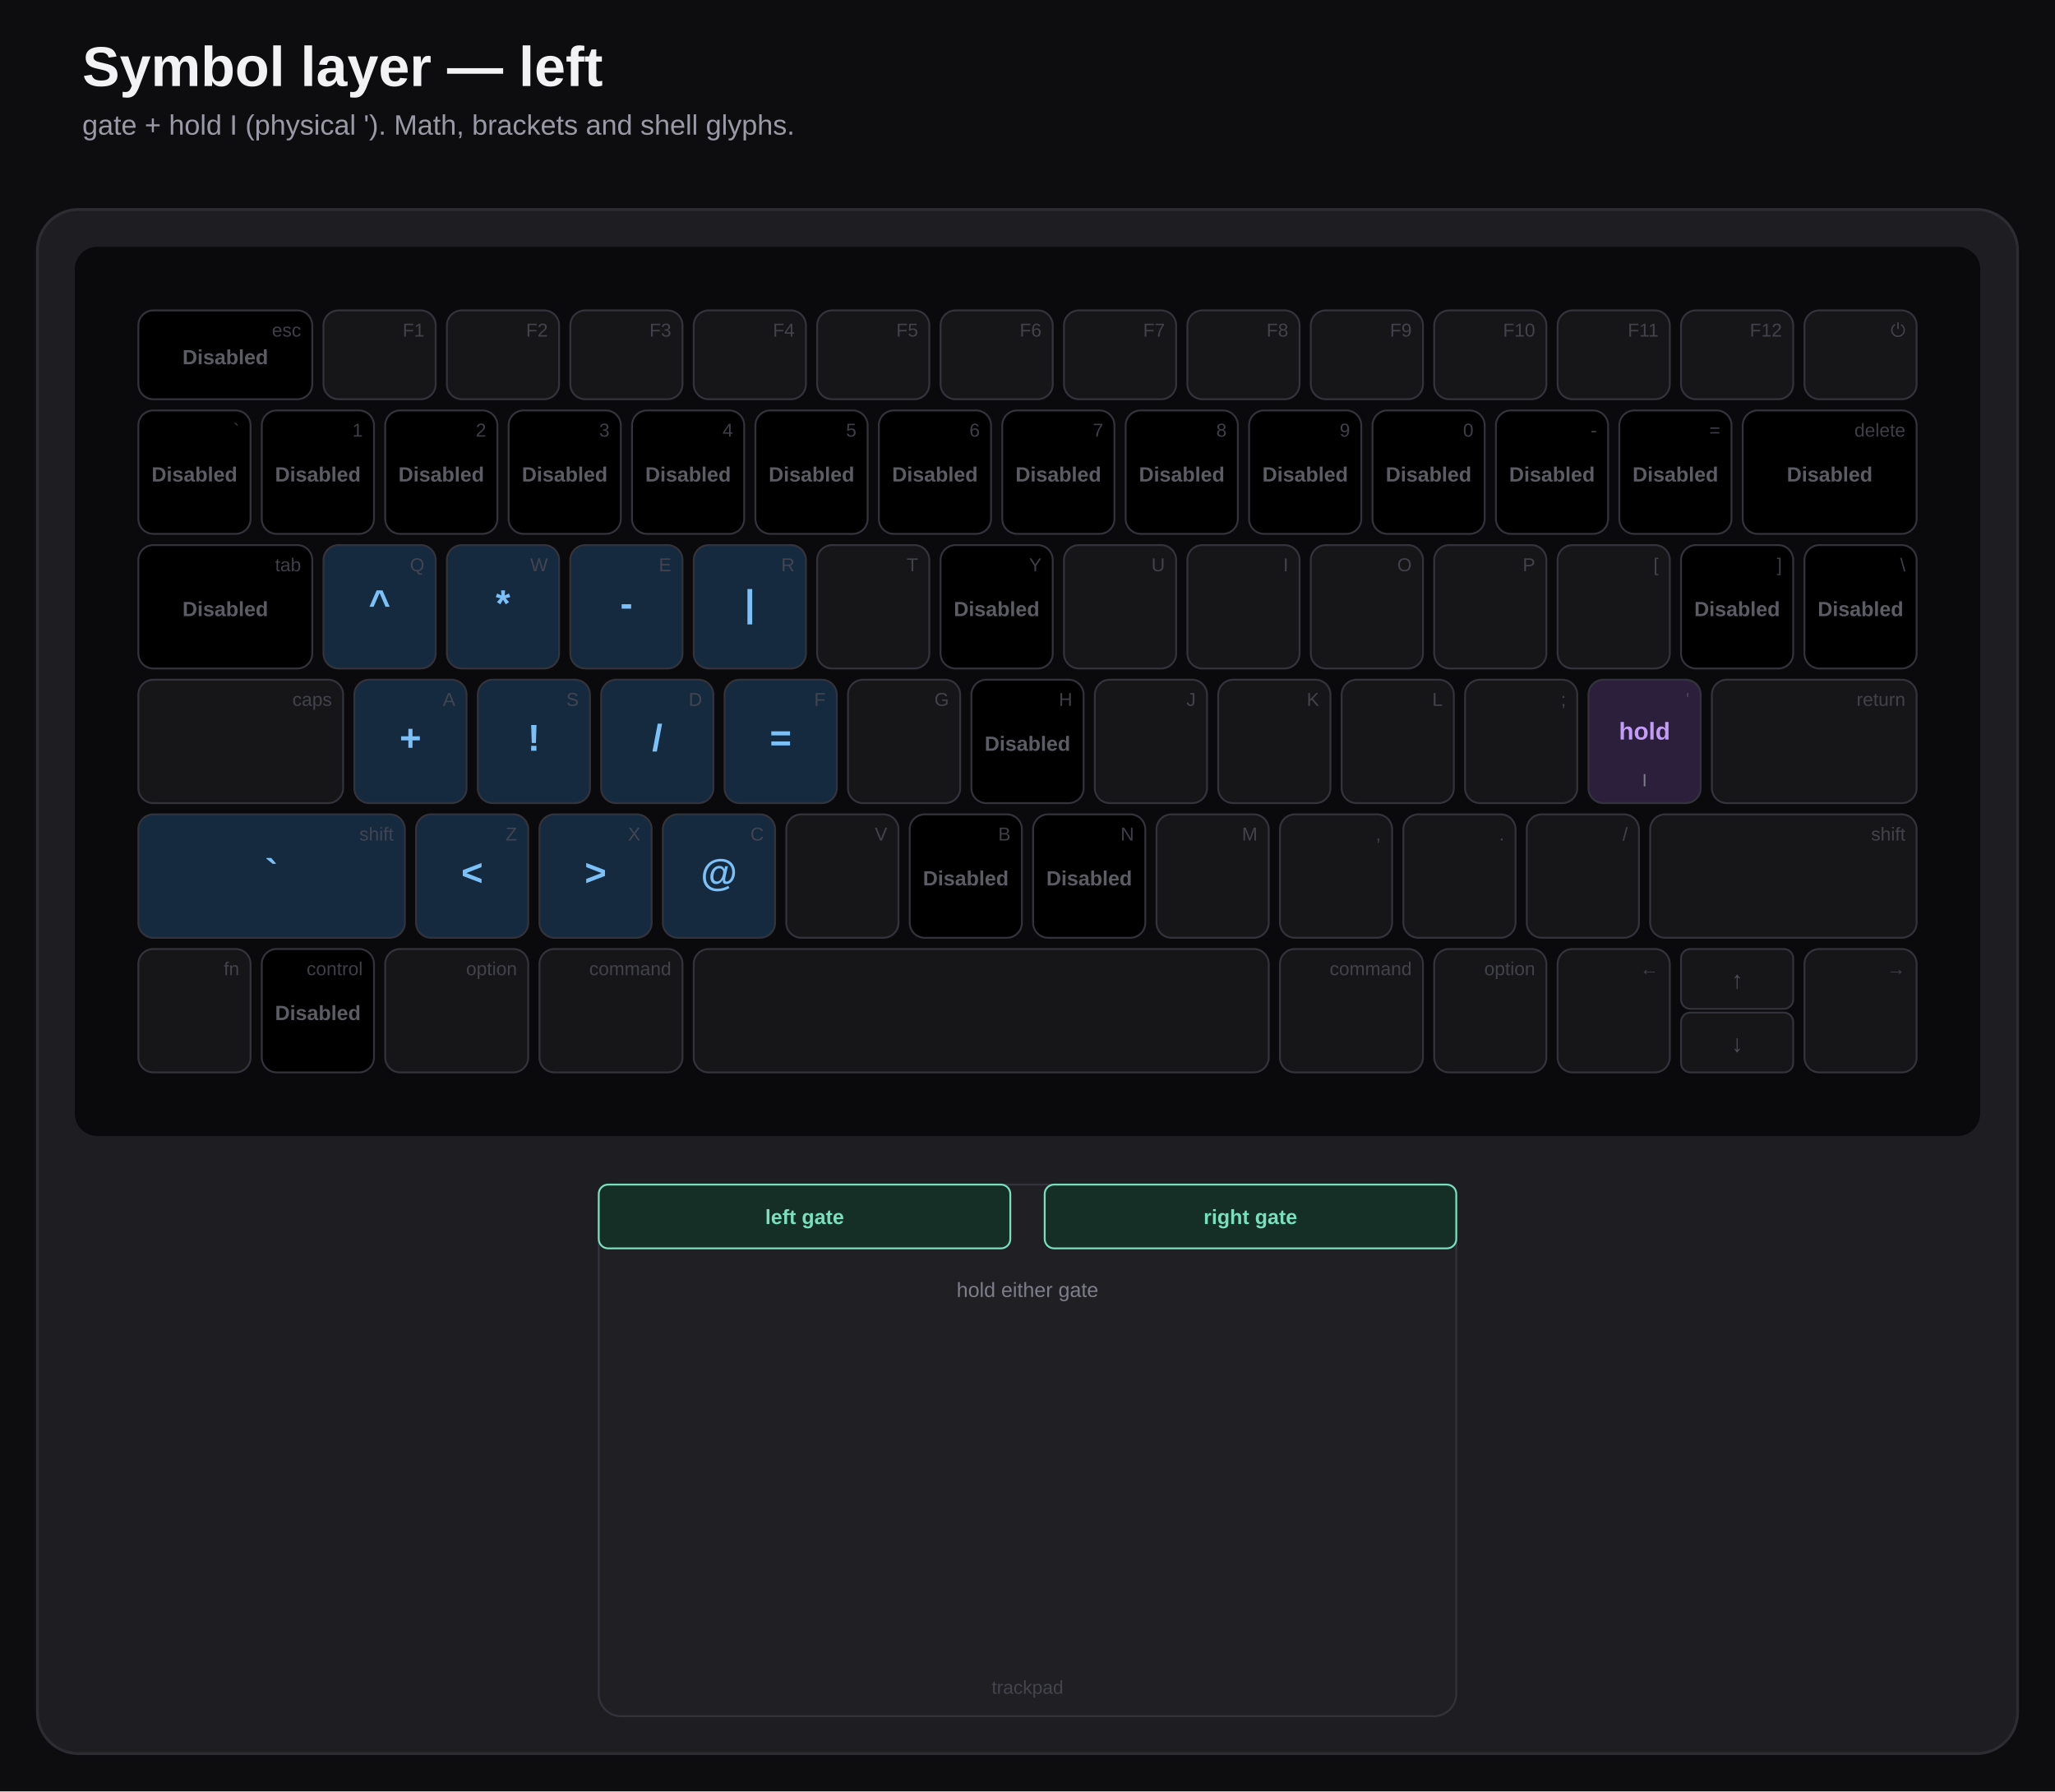
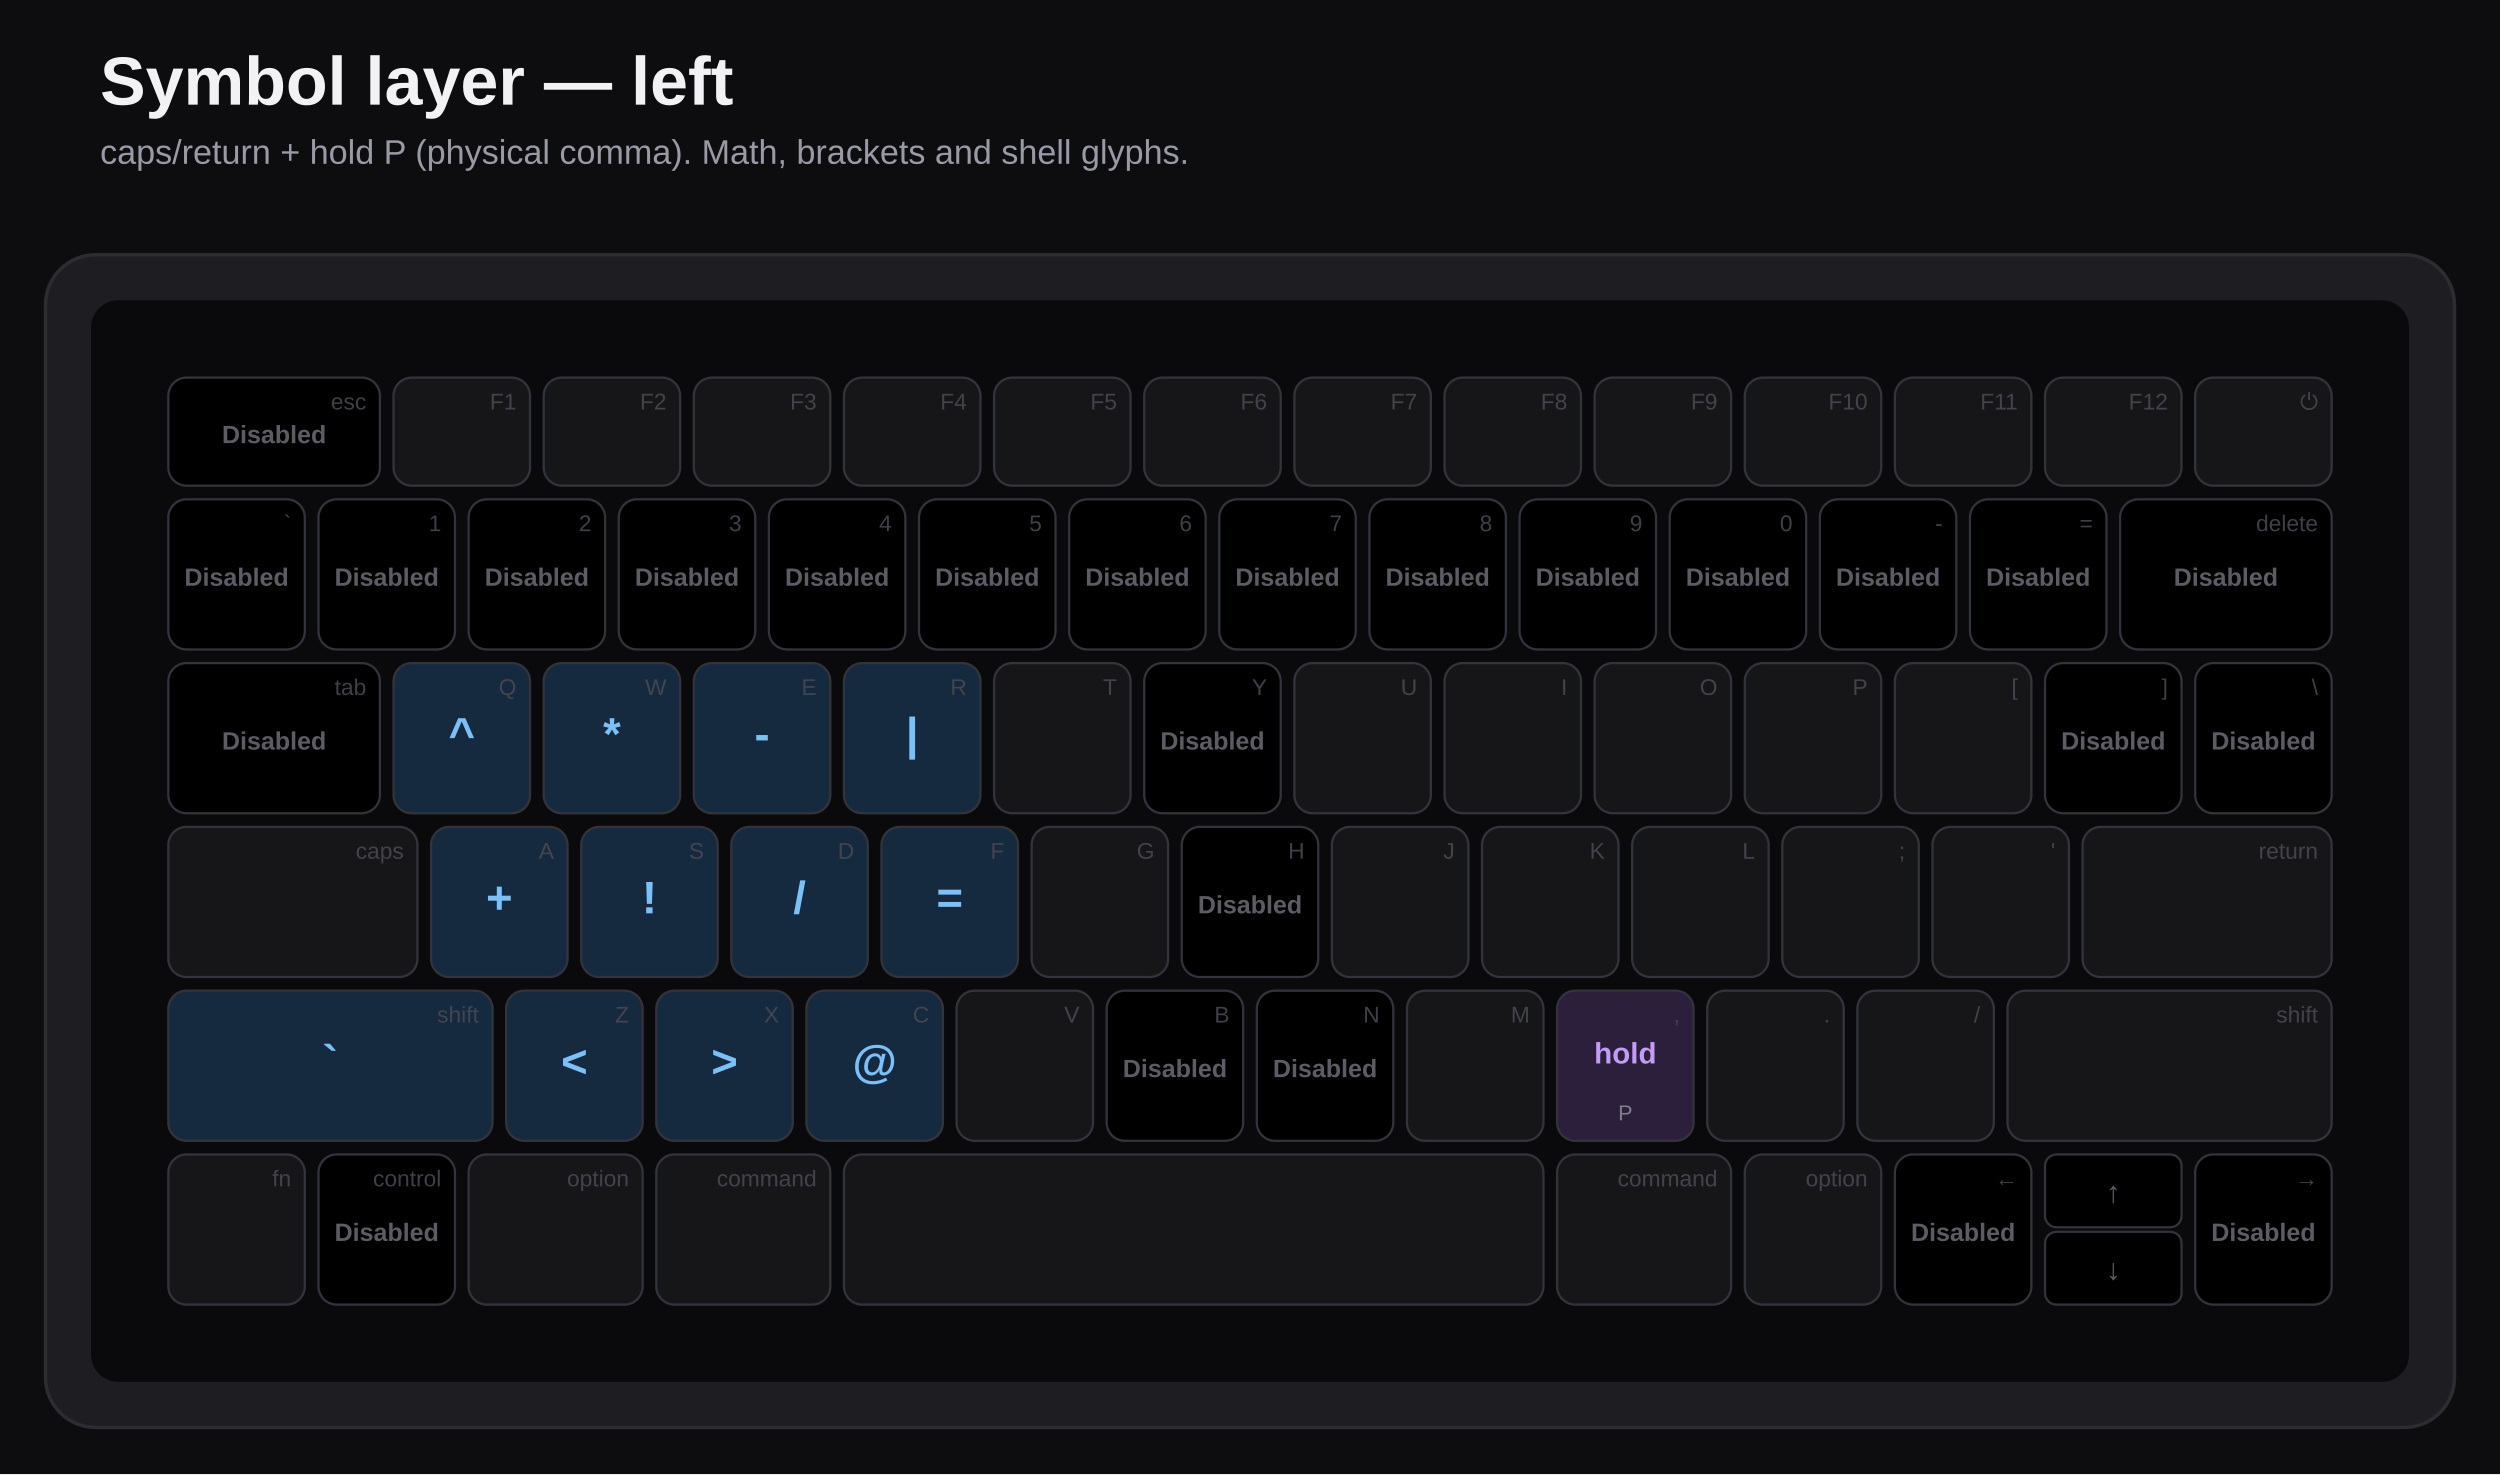
- <svg xmlns="http://www.w3.org/2000/svg" width="1099" height="958" viewBox="0 0 1099 958" role="img" aria-label="Symbol layer — left layer of the splitmac">
-   <rect width="1099" height="958" fill="#0d0d10" />
+ <svg xmlns="http://www.w3.org/2000/svg" width="1099" height="648" viewBox="0 0 1099 648" role="img" aria-label="Symbol layer — left layer of the splitmac">
+   <rect width="1099" height="648" fill="#0d0d10" />
  <text x="44.0" y="46.0" fill="#f2f2f5" font-size="30" font-weight="700" text-anchor="start" opacity="1.0" font-family="-apple-system, BlinkMacSystemFont, 'SF Pro Text', 'Helvetica Neue', Arial, sans-serif">Symbol layer — left</text>
-   <text x="44.0" y="72.0" fill="#9a9aa6" font-size="15" font-weight="400" text-anchor="start" opacity="1.0" font-family="-apple-system, BlinkMacSystemFont, 'SF Pro Text', 'Helvetica Neue', Arial, sans-serif">gate + hold I (physical '). Math, brackets and shell glyphs.</text>
-   <rect x="20.0" y="112.0" width="1059.0" height="825.8" rx="22" fill="#1e1e22" stroke="#2c2c32" stroke-width="1.5" />
+   <text x="44.0" y="72.0" fill="#9a9aa6" font-size="15" font-weight="400" text-anchor="start" opacity="1.0" font-family="-apple-system, BlinkMacSystemFont, 'SF Pro Text', 'Helvetica Neue', Arial, sans-serif">caps/return + hold P (physical comma). Math, brackets and shell glyphs.</text>
+   <rect x="20.0" y="112.0" width="1059.0" height="515.5" rx="22" fill="#1e1e22" stroke="#2c2c32" stroke-width="1.5" />
  <rect x="40.0" y="132.0" width="1019.0" height="475.5" rx="12" fill="#0a0a0c" />
-   <rect x="320.2" y="633.5" width="458.6" height="284.3" rx="12" fill="#1f1f24" stroke="#33333b" stroke-width="1" />
-   <rect x="320.2" y="633.5" width="220.1" height="34.1" rx="5" fill="#152e26" stroke="#79dfbc" stroke-width="1" />
-   <text x="430.3" y="654.6" fill="#79dfbc" font-size="11" font-weight="600" text-anchor="middle" opacity="1.0" font-family="-apple-system, BlinkMacSystemFont, 'SF Pro Text', 'Helvetica Neue', Arial, sans-serif">left gate</text>
-   <rect x="558.7" y="633.5" width="220.1" height="34.1" rx="5" fill="#152e26" stroke="#79dfbc" stroke-width="1" />
-   <text x="668.7" y="654.6" fill="#79dfbc" font-size="11" font-weight="600" text-anchor="middle" opacity="1.0" font-family="-apple-system, BlinkMacSystemFont, 'SF Pro Text', 'Helvetica Neue', Arial, sans-serif">right gate</text>
-   <text x="549.5" y="693.6" fill="#7e7e8a" font-size="11" font-weight="500" text-anchor="middle" opacity="1.0" font-family="-apple-system, BlinkMacSystemFont, 'SF Pro Text', 'Helvetica Neue', Arial, sans-serif">hold either gate</text>
-   <text x="549.5" y="905.8" fill="#4a4a53" font-size="10" font-weight="500" text-anchor="middle" opacity="0.85" font-family="-apple-system, BlinkMacSystemFont, 'SF Pro Text', 'Helvetica Neue', Arial, sans-serif">trackpad</text>
  <rect x="74.0" y="166.0" width="93.0" height="47.5" rx="8" fill="#000000" stroke="#33333b" stroke-width="1" />
  <text x="161.0" y="180.0" fill="#4a4a53" font-size="10" font-weight="500" text-anchor="end" opacity="0.85" font-family="-apple-system, BlinkMacSystemFont, 'SF Pro Text', 'Helvetica Neue', Arial, sans-serif">esc</text>
  <text x="120.5" y="194.8" fill="#5c5c64" font-size="11" font-weight="600" text-anchor="middle" opacity="1.0" font-family="-apple-system, BlinkMacSystemFont, 'SF Pro Text', 'Helvetica Neue', Arial, sans-serif">Disabled</text>
  <rect x="173.0" y="166.0" width="60.0" height="47.5" rx="8" fill="#161619" stroke="#33333b" stroke-width="1" />
  <text x="227.0" y="180.0" fill="#4a4a53" font-size="10" font-weight="500" text-anchor="end" opacity="0.85" font-family="-apple-system, BlinkMacSystemFont, 'SF Pro Text', 'Helvetica Neue', Arial, sans-serif">F1</text>
  <rect x="239.0" y="166.0" width="60.0" height="47.5" rx="8" fill="#161619" stroke="#33333b" stroke-width="1" />
  <text x="293.0" y="180.0" fill="#4a4a53" font-size="10" font-weight="500" text-anchor="end" opacity="0.85" font-family="-apple-system, BlinkMacSystemFont, 'SF Pro Text', 'Helvetica Neue', Arial, sans-serif">F2</text>
  <rect x="305.0" y="166.0" width="60.0" height="47.5" rx="8" fill="#161619" stroke="#33333b" stroke-width="1" />
  <text x="359.0" y="180.0" fill="#4a4a53" font-size="10" font-weight="500" text-anchor="end" opacity="0.85" font-family="-apple-system, BlinkMacSystemFont, 'SF Pro Text', 'Helvetica Neue', Arial, sans-serif">F3</text>
  <rect x="371.0" y="166.0" width="60.0" height="47.5" rx="8" fill="#161619" stroke="#33333b" stroke-width="1" />
  <text x="425.0" y="180.0" fill="#4a4a53" font-size="10" font-weight="500" text-anchor="end" opacity="0.85" font-family="-apple-system, BlinkMacSystemFont, 'SF Pro Text', 'Helvetica Neue', Arial, sans-serif">F4</text>
  <rect x="437.0" y="166.0" width="60.0" height="47.5" rx="8" fill="#161619" stroke="#33333b" stroke-width="1" />
  <text x="491.0" y="180.0" fill="#4a4a53" font-size="10" font-weight="500" text-anchor="end" opacity="0.85" font-family="-apple-system, BlinkMacSystemFont, 'SF Pro Text', 'Helvetica Neue', Arial, sans-serif">F5</text>
  <rect x="503.0" y="166.0" width="60.0" height="47.5" rx="8" fill="#161619" stroke="#33333b" stroke-width="1" />
  <text x="557.0" y="180.0" fill="#4a4a53" font-size="10" font-weight="500" text-anchor="end" opacity="0.85" font-family="-apple-system, BlinkMacSystemFont, 'SF Pro Text', 'Helvetica Neue', Arial, sans-serif">F6</text>
  <rect x="569.0" y="166.0" width="60.0" height="47.5" rx="8" fill="#161619" stroke="#33333b" stroke-width="1" />
  <text x="623.0" y="180.0" fill="#4a4a53" font-size="10" font-weight="500" text-anchor="end" opacity="0.85" font-family="-apple-system, BlinkMacSystemFont, 'SF Pro Text', 'Helvetica Neue', Arial, sans-serif">F7</text>
  <rect x="635.0" y="166.0" width="60.0" height="47.5" rx="8" fill="#161619" stroke="#33333b" stroke-width="1" />
  <text x="689.0" y="180.0" fill="#4a4a53" font-size="10" font-weight="500" text-anchor="end" opacity="0.85" font-family="-apple-system, BlinkMacSystemFont, 'SF Pro Text', 'Helvetica Neue', Arial, sans-serif">F8</text>
  <rect x="701.0" y="166.0" width="60.0" height="47.5" rx="8" fill="#161619" stroke="#33333b" stroke-width="1" />
  <text x="755.0" y="180.0" fill="#4a4a53" font-size="10" font-weight="500" text-anchor="end" opacity="0.85" font-family="-apple-system, BlinkMacSystemFont, 'SF Pro Text', 'Helvetica Neue', Arial, sans-serif">F9</text>
  <rect x="767.0" y="166.0" width="60.0" height="47.5" rx="8" fill="#161619" stroke="#33333b" stroke-width="1" />
  <text x="821.0" y="180.0" fill="#4a4a53" font-size="10" font-weight="500" text-anchor="end" opacity="0.85" font-family="-apple-system, BlinkMacSystemFont, 'SF Pro Text', 'Helvetica Neue', Arial, sans-serif">F10</text>
  <rect x="833.0" y="166.0" width="60.0" height="47.5" rx="8" fill="#161619" stroke="#33333b" stroke-width="1" />
  <text x="887.0" y="180.0" fill="#4a4a53" font-size="10" font-weight="500" text-anchor="end" opacity="0.85" font-family="-apple-system, BlinkMacSystemFont, 'SF Pro Text', 'Helvetica Neue', Arial, sans-serif">F11</text>
  <rect x="899.0" y="166.0" width="60.0" height="47.5" rx="8" fill="#161619" stroke="#33333b" stroke-width="1" />
  <text x="953.0" y="180.0" fill="#4a4a53" font-size="10" font-weight="500" text-anchor="end" opacity="0.85" font-family="-apple-system, BlinkMacSystemFont, 'SF Pro Text', 'Helvetica Neue', Arial, sans-serif">F12</text>
  <rect x="965.0" y="166.0" width="60.0" height="47.5" rx="8" fill="#161619" stroke="#33333b" stroke-width="1" />
  <text x="1019.0" y="180.0" fill="#4a4a53" font-size="10" font-weight="500" text-anchor="end" opacity="0.85" font-family="-apple-system, BlinkMacSystemFont, 'SF Pro Text', 'Helvetica Neue', Arial, sans-serif">⏻</text>
  <rect x="74.0" y="219.5" width="60.0" height="66.0" rx="8" fill="#000000" stroke="#33333b" stroke-width="1" />
  <text x="128.0" y="233.5" fill="#4a4a53" font-size="10" font-weight="500" text-anchor="end" opacity="0.85" font-family="-apple-system, BlinkMacSystemFont, 'SF Pro Text', 'Helvetica Neue', Arial, sans-serif">`</text>
  <text x="104.0" y="257.5" fill="#5c5c64" font-size="11" font-weight="600" text-anchor="middle" opacity="1.0" font-family="-apple-system, BlinkMacSystemFont, 'SF Pro Text', 'Helvetica Neue', Arial, sans-serif">Disabled</text>
  <rect x="140.0" y="219.5" width="60.0" height="66.0" rx="8" fill="#000000" stroke="#33333b" stroke-width="1" />
  <text x="194.0" y="233.5" fill="#4a4a53" font-size="10" font-weight="500" text-anchor="end" opacity="0.85" font-family="-apple-system, BlinkMacSystemFont, 'SF Pro Text', 'Helvetica Neue', Arial, sans-serif">1</text>
  <text x="170.0" y="257.5" fill="#5c5c64" font-size="11" font-weight="600" text-anchor="middle" opacity="1.0" font-family="-apple-system, BlinkMacSystemFont, 'SF Pro Text', 'Helvetica Neue', Arial, sans-serif">Disabled</text>
  <rect x="206.0" y="219.5" width="60.0" height="66.0" rx="8" fill="#000000" stroke="#33333b" stroke-width="1" />
  <text x="260.0" y="233.5" fill="#4a4a53" font-size="10" font-weight="500" text-anchor="end" opacity="0.85" font-family="-apple-system, BlinkMacSystemFont, 'SF Pro Text', 'Helvetica Neue', Arial, sans-serif">2</text>
  <text x="236.0" y="257.5" fill="#5c5c64" font-size="11" font-weight="600" text-anchor="middle" opacity="1.0" font-family="-apple-system, BlinkMacSystemFont, 'SF Pro Text', 'Helvetica Neue', Arial, sans-serif">Disabled</text>
  <rect x="272.0" y="219.5" width="60.0" height="66.0" rx="8" fill="#000000" stroke="#33333b" stroke-width="1" />
  <text x="326.0" y="233.5" fill="#4a4a53" font-size="10" font-weight="500" text-anchor="end" opacity="0.85" font-family="-apple-system, BlinkMacSystemFont, 'SF Pro Text', 'Helvetica Neue', Arial, sans-serif">3</text>
  <text x="302.0" y="257.5" fill="#5c5c64" font-size="11" font-weight="600" text-anchor="middle" opacity="1.0" font-family="-apple-system, BlinkMacSystemFont, 'SF Pro Text', 'Helvetica Neue', Arial, sans-serif">Disabled</text>
  <rect x="338.0" y="219.5" width="60.0" height="66.0" rx="8" fill="#000000" stroke="#33333b" stroke-width="1" />
  <text x="392.0" y="233.5" fill="#4a4a53" font-size="10" font-weight="500" text-anchor="end" opacity="0.85" font-family="-apple-system, BlinkMacSystemFont, 'SF Pro Text', 'Helvetica Neue', Arial, sans-serif">4</text>
  <text x="368.0" y="257.5" fill="#5c5c64" font-size="11" font-weight="600" text-anchor="middle" opacity="1.0" font-family="-apple-system, BlinkMacSystemFont, 'SF Pro Text', 'Helvetica Neue', Arial, sans-serif">Disabled</text>
  <rect x="404.0" y="219.5" width="60.0" height="66.0" rx="8" fill="#000000" stroke="#33333b" stroke-width="1" />
  <text x="458.0" y="233.5" fill="#4a4a53" font-size="10" font-weight="500" text-anchor="end" opacity="0.85" font-family="-apple-system, BlinkMacSystemFont, 'SF Pro Text', 'Helvetica Neue', Arial, sans-serif">5</text>
  <text x="434.0" y="257.5" fill="#5c5c64" font-size="11" font-weight="600" text-anchor="middle" opacity="1.0" font-family="-apple-system, BlinkMacSystemFont, 'SF Pro Text', 'Helvetica Neue', Arial, sans-serif">Disabled</text>
  <rect x="470.0" y="219.5" width="60.0" height="66.0" rx="8" fill="#000000" stroke="#33333b" stroke-width="1" />
  <text x="524.0" y="233.5" fill="#4a4a53" font-size="10" font-weight="500" text-anchor="end" opacity="0.85" font-family="-apple-system, BlinkMacSystemFont, 'SF Pro Text', 'Helvetica Neue', Arial, sans-serif">6</text>
  <text x="500.0" y="257.5" fill="#5c5c64" font-size="11" font-weight="600" text-anchor="middle" opacity="1.0" font-family="-apple-system, BlinkMacSystemFont, 'SF Pro Text', 'Helvetica Neue', Arial, sans-serif">Disabled</text>
  <rect x="536.0" y="219.5" width="60.0" height="66.0" rx="8" fill="#000000" stroke="#33333b" stroke-width="1" />
  <text x="590.0" y="233.5" fill="#4a4a53" font-size="10" font-weight="500" text-anchor="end" opacity="0.85" font-family="-apple-system, BlinkMacSystemFont, 'SF Pro Text', 'Helvetica Neue', Arial, sans-serif">7</text>
  <text x="566.0" y="257.5" fill="#5c5c64" font-size="11" font-weight="600" text-anchor="middle" opacity="1.0" font-family="-apple-system, BlinkMacSystemFont, 'SF Pro Text', 'Helvetica Neue', Arial, sans-serif">Disabled</text>
  <rect x="602.0" y="219.5" width="60.0" height="66.0" rx="8" fill="#000000" stroke="#33333b" stroke-width="1" />
  <text x="656.0" y="233.5" fill="#4a4a53" font-size="10" font-weight="500" text-anchor="end" opacity="0.85" font-family="-apple-system, BlinkMacSystemFont, 'SF Pro Text', 'Helvetica Neue', Arial, sans-serif">8</text>
  <text x="632.0" y="257.5" fill="#5c5c64" font-size="11" font-weight="600" text-anchor="middle" opacity="1.0" font-family="-apple-system, BlinkMacSystemFont, 'SF Pro Text', 'Helvetica Neue', Arial, sans-serif">Disabled</text>
  <rect x="668.0" y="219.5" width="60.0" height="66.0" rx="8" fill="#000000" stroke="#33333b" stroke-width="1" />
  <text x="722.0" y="233.5" fill="#4a4a53" font-size="10" font-weight="500" text-anchor="end" opacity="0.85" font-family="-apple-system, BlinkMacSystemFont, 'SF Pro Text', 'Helvetica Neue', Arial, sans-serif">9</text>
  <text x="698.0" y="257.5" fill="#5c5c64" font-size="11" font-weight="600" text-anchor="middle" opacity="1.0" font-family="-apple-system, BlinkMacSystemFont, 'SF Pro Text', 'Helvetica Neue', Arial, sans-serif">Disabled</text>
  <rect x="734.0" y="219.5" width="60.0" height="66.0" rx="8" fill="#000000" stroke="#33333b" stroke-width="1" />
  <text x="788.0" y="233.5" fill="#4a4a53" font-size="10" font-weight="500" text-anchor="end" opacity="0.85" font-family="-apple-system, BlinkMacSystemFont, 'SF Pro Text', 'Helvetica Neue', Arial, sans-serif">0</text>
  <text x="764.0" y="257.5" fill="#5c5c64" font-size="11" font-weight="600" text-anchor="middle" opacity="1.0" font-family="-apple-system, BlinkMacSystemFont, 'SF Pro Text', 'Helvetica Neue', Arial, sans-serif">Disabled</text>
  <rect x="800.0" y="219.5" width="60.0" height="66.0" rx="8" fill="#000000" stroke="#33333b" stroke-width="1" />
  <text x="854.0" y="233.5" fill="#4a4a53" font-size="10" font-weight="500" text-anchor="end" opacity="0.85" font-family="-apple-system, BlinkMacSystemFont, 'SF Pro Text', 'Helvetica Neue', Arial, sans-serif">-</text>
  <text x="830.0" y="257.5" fill="#5c5c64" font-size="11" font-weight="600" text-anchor="middle" opacity="1.0" font-family="-apple-system, BlinkMacSystemFont, 'SF Pro Text', 'Helvetica Neue', Arial, sans-serif">Disabled</text>
  <rect x="866.0" y="219.5" width="60.0" height="66.0" rx="8" fill="#000000" stroke="#33333b" stroke-width="1" />
  <text x="920.0" y="233.5" fill="#4a4a53" font-size="10" font-weight="500" text-anchor="end" opacity="0.85" font-family="-apple-system, BlinkMacSystemFont, 'SF Pro Text', 'Helvetica Neue', Arial, sans-serif">=</text>
  <text x="896.0" y="257.5" fill="#5c5c64" font-size="11" font-weight="600" text-anchor="middle" opacity="1.0" font-family="-apple-system, BlinkMacSystemFont, 'SF Pro Text', 'Helvetica Neue', Arial, sans-serif">Disabled</text>
  <rect x="932.0" y="219.5" width="93.0" height="66.0" rx="8" fill="#000000" stroke="#33333b" stroke-width="1" />
  <text x="1019.0" y="233.5" fill="#4a4a53" font-size="10" font-weight="500" text-anchor="end" opacity="0.85" font-family="-apple-system, BlinkMacSystemFont, 'SF Pro Text', 'Helvetica Neue', Arial, sans-serif">delete</text>
  <text x="978.5" y="257.5" fill="#5c5c64" font-size="11" font-weight="600" text-anchor="middle" opacity="1.0" font-family="-apple-system, BlinkMacSystemFont, 'SF Pro Text', 'Helvetica Neue', Arial, sans-serif">Disabled</text>
  <rect x="74.0" y="291.5" width="93.0" height="66.0" rx="8" fill="#000000" stroke="#33333b" stroke-width="1" />
  <text x="161.0" y="305.5" fill="#4a4a53" font-size="10" font-weight="500" text-anchor="end" opacity="0.85" font-family="-apple-system, BlinkMacSystemFont, 'SF Pro Text', 'Helvetica Neue', Arial, sans-serif">tab</text>
  <text x="120.5" y="329.5" fill="#5c5c64" font-size="11" font-weight="600" text-anchor="middle" opacity="1.0" font-family="-apple-system, BlinkMacSystemFont, 'SF Pro Text', 'Helvetica Neue', Arial, sans-serif">Disabled</text>
  <rect x="173.0" y="291.5" width="60.0" height="66.0" rx="8" fill="#15293f" stroke="#33333b" stroke-width="1" />
  <text x="227.0" y="305.5" fill="#4a4a53" font-size="10" font-weight="500" text-anchor="end" opacity="0.85" font-family="-apple-system, BlinkMacSystemFont, 'SF Pro Text', 'Helvetica Neue', Arial, sans-serif">Q</text>
  <text x="203.0" y="329.5" fill="#7cc0f8" font-size="20" font-weight="700" text-anchor="middle" opacity="1.0" font-family="-apple-system, BlinkMacSystemFont, 'SF Pro Text', 'Helvetica Neue', Arial, sans-serif">^</text>
  <rect x="239.0" y="291.5" width="60.0" height="66.0" rx="8" fill="#15293f" stroke="#33333b" stroke-width="1" />
  <text x="293.0" y="305.5" fill="#4a4a53" font-size="10" font-weight="500" text-anchor="end" opacity="0.85" font-family="-apple-system, BlinkMacSystemFont, 'SF Pro Text', 'Helvetica Neue', Arial, sans-serif">W</text>
  <text x="269.0" y="329.5" fill="#7cc0f8" font-size="20" font-weight="700" text-anchor="middle" opacity="1.0" font-family="-apple-system, BlinkMacSystemFont, 'SF Pro Text', 'Helvetica Neue', Arial, sans-serif">*</text>
  <rect x="305.0" y="291.5" width="60.0" height="66.0" rx="8" fill="#15293f" stroke="#33333b" stroke-width="1" />
  <text x="359.0" y="305.5" fill="#4a4a53" font-size="10" font-weight="500" text-anchor="end" opacity="0.85" font-family="-apple-system, BlinkMacSystemFont, 'SF Pro Text', 'Helvetica Neue', Arial, sans-serif">E</text>
  <text x="335.0" y="329.5" fill="#7cc0f8" font-size="20" font-weight="700" text-anchor="middle" opacity="1.0" font-family="-apple-system, BlinkMacSystemFont, 'SF Pro Text', 'Helvetica Neue', Arial, sans-serif">-</text>
  <rect x="371.0" y="291.5" width="60.0" height="66.0" rx="8" fill="#15293f" stroke="#33333b" stroke-width="1" />
  <text x="425.0" y="305.5" fill="#4a4a53" font-size="10" font-weight="500" text-anchor="end" opacity="0.85" font-family="-apple-system, BlinkMacSystemFont, 'SF Pro Text', 'Helvetica Neue', Arial, sans-serif">R</text>
  <text x="401.0" y="329.5" fill="#7cc0f8" font-size="20" font-weight="700" text-anchor="middle" opacity="1.0" font-family="-apple-system, BlinkMacSystemFont, 'SF Pro Text', 'Helvetica Neue', Arial, sans-serif">|</text>
  <rect x="437.0" y="291.5" width="60.0" height="66.0" rx="8" fill="#161619" stroke="#33333b" stroke-width="1" />
  <text x="491.0" y="305.5" fill="#4a4a53" font-size="10" font-weight="500" text-anchor="end" opacity="0.85" font-family="-apple-system, BlinkMacSystemFont, 'SF Pro Text', 'Helvetica Neue', Arial, sans-serif">T</text>
  <rect x="503.0" y="291.5" width="60.0" height="66.0" rx="8" fill="#000000" stroke="#33333b" stroke-width="1" />
  <text x="557.0" y="305.5" fill="#4a4a53" font-size="10" font-weight="500" text-anchor="end" opacity="0.85" font-family="-apple-system, BlinkMacSystemFont, 'SF Pro Text', 'Helvetica Neue', Arial, sans-serif">Y</text>
  <text x="533.0" y="329.5" fill="#5c5c64" font-size="11" font-weight="600" text-anchor="middle" opacity="1.0" font-family="-apple-system, BlinkMacSystemFont, 'SF Pro Text', 'Helvetica Neue', Arial, sans-serif">Disabled</text>
  <rect x="569.0" y="291.5" width="60.0" height="66.0" rx="8" fill="#161619" stroke="#33333b" stroke-width="1" />
  <text x="623.0" y="305.5" fill="#4a4a53" font-size="10" font-weight="500" text-anchor="end" opacity="0.85" font-family="-apple-system, BlinkMacSystemFont, 'SF Pro Text', 'Helvetica Neue', Arial, sans-serif">U</text>
  <rect x="635.0" y="291.5" width="60.0" height="66.0" rx="8" fill="#161619" stroke="#33333b" stroke-width="1" />
  <text x="689.0" y="305.5" fill="#4a4a53" font-size="10" font-weight="500" text-anchor="end" opacity="0.85" font-family="-apple-system, BlinkMacSystemFont, 'SF Pro Text', 'Helvetica Neue', Arial, sans-serif">I</text>
  <rect x="701.0" y="291.5" width="60.0" height="66.0" rx="8" fill="#161619" stroke="#33333b" stroke-width="1" />
  <text x="755.0" y="305.5" fill="#4a4a53" font-size="10" font-weight="500" text-anchor="end" opacity="0.85" font-family="-apple-system, BlinkMacSystemFont, 'SF Pro Text', 'Helvetica Neue', Arial, sans-serif">O</text>
  <rect x="767.0" y="291.5" width="60.0" height="66.0" rx="8" fill="#161619" stroke="#33333b" stroke-width="1" />
  <text x="821.0" y="305.5" fill="#4a4a53" font-size="10" font-weight="500" text-anchor="end" opacity="0.85" font-family="-apple-system, BlinkMacSystemFont, 'SF Pro Text', 'Helvetica Neue', Arial, sans-serif">P</text>
  <rect x="833.0" y="291.5" width="60.0" height="66.0" rx="8" fill="#161619" stroke="#33333b" stroke-width="1" />
  <text x="887.0" y="305.5" fill="#4a4a53" font-size="10" font-weight="500" text-anchor="end" opacity="0.85" font-family="-apple-system, BlinkMacSystemFont, 'SF Pro Text', 'Helvetica Neue', Arial, sans-serif">[</text>
  <rect x="899.0" y="291.5" width="60.0" height="66.0" rx="8" fill="#000000" stroke="#33333b" stroke-width="1" />
  <text x="953.0" y="305.5" fill="#4a4a53" font-size="10" font-weight="500" text-anchor="end" opacity="0.85" font-family="-apple-system, BlinkMacSystemFont, 'SF Pro Text', 'Helvetica Neue', Arial, sans-serif">]</text>
  <text x="929.0" y="329.5" fill="#5c5c64" font-size="11" font-weight="600" text-anchor="middle" opacity="1.0" font-family="-apple-system, BlinkMacSystemFont, 'SF Pro Text', 'Helvetica Neue', Arial, sans-serif">Disabled</text>
  <rect x="965.0" y="291.5" width="60.0" height="66.0" rx="8" fill="#000000" stroke="#33333b" stroke-width="1" />
  <text x="1019.0" y="305.5" fill="#4a4a53" font-size="10" font-weight="500" text-anchor="end" opacity="0.85" font-family="-apple-system, BlinkMacSystemFont, 'SF Pro Text', 'Helvetica Neue', Arial, sans-serif">\</text>
  <text x="995.0" y="329.5" fill="#5c5c64" font-size="11" font-weight="600" text-anchor="middle" opacity="1.0" font-family="-apple-system, BlinkMacSystemFont, 'SF Pro Text', 'Helvetica Neue', Arial, sans-serif">Disabled</text>
  <rect x="74.0" y="363.5" width="109.5" height="66.0" rx="8" fill="#161619" stroke="#33333b" stroke-width="1" />
  <text x="177.5" y="377.5" fill="#4a4a53" font-size="10" font-weight="500" text-anchor="end" opacity="0.85" font-family="-apple-system, BlinkMacSystemFont, 'SF Pro Text', 'Helvetica Neue', Arial, sans-serif">caps</text>
  <rect x="189.5" y="363.5" width="60.0" height="66.0" rx="8" fill="#15293f" stroke="#33333b" stroke-width="1" />
  <text x="243.5" y="377.5" fill="#4a4a53" font-size="10" font-weight="500" text-anchor="end" opacity="0.85" font-family="-apple-system, BlinkMacSystemFont, 'SF Pro Text', 'Helvetica Neue', Arial, sans-serif">A</text>
  <text x="219.5" y="401.5" fill="#7cc0f8" font-size="20" font-weight="700" text-anchor="middle" opacity="1.0" font-family="-apple-system, BlinkMacSystemFont, 'SF Pro Text', 'Helvetica Neue', Arial, sans-serif">+</text>
  <rect x="255.5" y="363.5" width="60.0" height="66.0" rx="8" fill="#15293f" stroke="#33333b" stroke-width="1" />
  <text x="309.5" y="377.5" fill="#4a4a53" font-size="10" font-weight="500" text-anchor="end" opacity="0.85" font-family="-apple-system, BlinkMacSystemFont, 'SF Pro Text', 'Helvetica Neue', Arial, sans-serif">S</text>
  <text x="285.5" y="401.5" fill="#7cc0f8" font-size="20" font-weight="700" text-anchor="middle" opacity="1.0" font-family="-apple-system, BlinkMacSystemFont, 'SF Pro Text', 'Helvetica Neue', Arial, sans-serif">!</text>
  <rect x="321.5" y="363.5" width="60.0" height="66.0" rx="8" fill="#15293f" stroke="#33333b" stroke-width="1" />
  <text x="375.5" y="377.5" fill="#4a4a53" font-size="10" font-weight="500" text-anchor="end" opacity="0.85" font-family="-apple-system, BlinkMacSystemFont, 'SF Pro Text', 'Helvetica Neue', Arial, sans-serif">D</text>
  <text x="351.5" y="401.5" fill="#7cc0f8" font-size="20" font-weight="700" text-anchor="middle" opacity="1.0" font-family="-apple-system, BlinkMacSystemFont, 'SF Pro Text', 'Helvetica Neue', Arial, sans-serif">/</text>
  <rect x="387.5" y="363.5" width="60.0" height="66.0" rx="8" fill="#15293f" stroke="#33333b" stroke-width="1" />
  <text x="441.5" y="377.5" fill="#4a4a53" font-size="10" font-weight="500" text-anchor="end" opacity="0.85" font-family="-apple-system, BlinkMacSystemFont, 'SF Pro Text', 'Helvetica Neue', Arial, sans-serif">F</text>
  <text x="417.5" y="401.5" fill="#7cc0f8" font-size="20" font-weight="700" text-anchor="middle" opacity="1.0" font-family="-apple-system, BlinkMacSystemFont, 'SF Pro Text', 'Helvetica Neue', Arial, sans-serif">=</text>
  <rect x="453.5" y="363.5" width="60.0" height="66.0" rx="8" fill="#161619" stroke="#33333b" stroke-width="1" />
  <text x="507.5" y="377.5" fill="#4a4a53" font-size="10" font-weight="500" text-anchor="end" opacity="0.85" font-family="-apple-system, BlinkMacSystemFont, 'SF Pro Text', 'Helvetica Neue', Arial, sans-serif">G</text>
  <rect x="519.5" y="363.5" width="60.0" height="66.0" rx="8" fill="#000000" stroke="#33333b" stroke-width="1" />
  <text x="573.5" y="377.5" fill="#4a4a53" font-size="10" font-weight="500" text-anchor="end" opacity="0.85" font-family="-apple-system, BlinkMacSystemFont, 'SF Pro Text', 'Helvetica Neue', Arial, sans-serif">H</text>
  <text x="549.5" y="401.5" fill="#5c5c64" font-size="11" font-weight="600" text-anchor="middle" opacity="1.0" font-family="-apple-system, BlinkMacSystemFont, 'SF Pro Text', 'Helvetica Neue', Arial, sans-serif">Disabled</text>
  <rect x="585.5" y="363.5" width="60.0" height="66.0" rx="8" fill="#161619" stroke="#33333b" stroke-width="1" />
  <text x="639.5" y="377.5" fill="#4a4a53" font-size="10" font-weight="500" text-anchor="end" opacity="0.85" font-family="-apple-system, BlinkMacSystemFont, 'SF Pro Text', 'Helvetica Neue', Arial, sans-serif">J</text>
  <rect x="651.5" y="363.5" width="60.0" height="66.0" rx="8" fill="#161619" stroke="#33333b" stroke-width="1" />
  <text x="705.5" y="377.5" fill="#4a4a53" font-size="10" font-weight="500" text-anchor="end" opacity="0.85" font-family="-apple-system, BlinkMacSystemFont, 'SF Pro Text', 'Helvetica Neue', Arial, sans-serif">K</text>
  <rect x="717.5" y="363.5" width="60.0" height="66.0" rx="8" fill="#161619" stroke="#33333b" stroke-width="1" />
  <text x="771.5" y="377.5" fill="#4a4a53" font-size="10" font-weight="500" text-anchor="end" opacity="0.85" font-family="-apple-system, BlinkMacSystemFont, 'SF Pro Text', 'Helvetica Neue', Arial, sans-serif">L</text>
  <rect x="783.5" y="363.5" width="60.0" height="66.0" rx="8" fill="#161619" stroke="#33333b" stroke-width="1" />
  <text x="837.5" y="377.5" fill="#4a4a53" font-size="10" font-weight="500" text-anchor="end" opacity="0.85" font-family="-apple-system, BlinkMacSystemFont, 'SF Pro Text', 'Helvetica Neue', Arial, sans-serif">;</text>
-   <rect x="849.5" y="363.5" width="60.0" height="66.0" rx="8" fill="#2c1f3c" stroke="#33333b" stroke-width="1" />
+   <rect x="849.5" y="363.5" width="60.0" height="66.0" rx="8" fill="#161619" stroke="#33333b" stroke-width="1" />
  <text x="903.5" y="377.5" fill="#4a4a53" font-size="10" font-weight="500" text-anchor="end" opacity="0.85" font-family="-apple-system, BlinkMacSystemFont, 'SF Pro Text', 'Helvetica Neue', Arial, sans-serif">'</text>
-   <text x="879.5" y="395.5" fill="#c39cf5" font-size="13" font-weight="600" text-anchor="middle" opacity="1.0" font-family="-apple-system, BlinkMacSystemFont, 'SF Pro Text', 'Helvetica Neue', Arial, sans-serif">hold</text>
-   <text x="879.5" y="420.5" fill="#7e7e8a" font-size="9.5" font-weight="500" text-anchor="middle" opacity="1.0" font-family="-apple-system, BlinkMacSystemFont, 'SF Pro Text', 'Helvetica Neue', Arial, sans-serif">I</text>
  <rect x="915.5" y="363.5" width="109.5" height="66.0" rx="8" fill="#161619" stroke="#33333b" stroke-width="1" />
  <text x="1019.0" y="377.5" fill="#4a4a53" font-size="10" font-weight="500" text-anchor="end" opacity="0.85" font-family="-apple-system, BlinkMacSystemFont, 'SF Pro Text', 'Helvetica Neue', Arial, sans-serif">return</text>
  <rect x="74.0" y="435.5" width="142.5" height="66.0" rx="8" fill="#15293f" stroke="#33333b" stroke-width="1" />
  <text x="210.5" y="449.5" fill="#4a4a53" font-size="10" font-weight="500" text-anchor="end" opacity="0.85" font-family="-apple-system, BlinkMacSystemFont, 'SF Pro Text', 'Helvetica Neue', Arial, sans-serif">shift</text>
  <text x="145.2" y="473.5" fill="#7cc0f8" font-size="20" font-weight="700" text-anchor="middle" opacity="1.0" font-family="-apple-system, BlinkMacSystemFont, 'SF Pro Text', 'Helvetica Neue', Arial, sans-serif">`</text>
  <rect x="222.5" y="435.5" width="60.0" height="66.0" rx="8" fill="#15293f" stroke="#33333b" stroke-width="1" />
  <text x="276.5" y="449.5" fill="#4a4a53" font-size="10" font-weight="500" text-anchor="end" opacity="0.85" font-family="-apple-system, BlinkMacSystemFont, 'SF Pro Text', 'Helvetica Neue', Arial, sans-serif">Z</text>
  <text x="252.5" y="473.5" fill="#7cc0f8" font-size="20" font-weight="700" text-anchor="middle" opacity="1.0" font-family="-apple-system, BlinkMacSystemFont, 'SF Pro Text', 'Helvetica Neue', Arial, sans-serif">&lt;</text>
  <rect x="288.5" y="435.5" width="60.0" height="66.0" rx="8" fill="#15293f" stroke="#33333b" stroke-width="1" />
  <text x="342.5" y="449.5" fill="#4a4a53" font-size="10" font-weight="500" text-anchor="end" opacity="0.85" font-family="-apple-system, BlinkMacSystemFont, 'SF Pro Text', 'Helvetica Neue', Arial, sans-serif">X</text>
  <text x="318.5" y="473.5" fill="#7cc0f8" font-size="20" font-weight="700" text-anchor="middle" opacity="1.0" font-family="-apple-system, BlinkMacSystemFont, 'SF Pro Text', 'Helvetica Neue', Arial, sans-serif">&gt;</text>
  <rect x="354.5" y="435.5" width="60.0" height="66.0" rx="8" fill="#15293f" stroke="#33333b" stroke-width="1" />
  <text x="408.5" y="449.5" fill="#4a4a53" font-size="10" font-weight="500" text-anchor="end" opacity="0.85" font-family="-apple-system, BlinkMacSystemFont, 'SF Pro Text', 'Helvetica Neue', Arial, sans-serif">C</text>
  <text x="384.5" y="473.5" fill="#7cc0f8" font-size="20" font-weight="700" text-anchor="middle" opacity="1.0" font-family="-apple-system, BlinkMacSystemFont, 'SF Pro Text', 'Helvetica Neue', Arial, sans-serif">@</text>
  <rect x="420.5" y="435.5" width="60.0" height="66.0" rx="8" fill="#161619" stroke="#33333b" stroke-width="1" />
  <text x="474.5" y="449.5" fill="#4a4a53" font-size="10" font-weight="500" text-anchor="end" opacity="0.85" font-family="-apple-system, BlinkMacSystemFont, 'SF Pro Text', 'Helvetica Neue', Arial, sans-serif">V</text>
  <rect x="486.5" y="435.5" width="60.0" height="66.0" rx="8" fill="#000000" stroke="#33333b" stroke-width="1" />
  <text x="540.5" y="449.5" fill="#4a4a53" font-size="10" font-weight="500" text-anchor="end" opacity="0.85" font-family="-apple-system, BlinkMacSystemFont, 'SF Pro Text', 'Helvetica Neue', Arial, sans-serif">B</text>
  <text x="516.5" y="473.5" fill="#5c5c64" font-size="11" font-weight="600" text-anchor="middle" opacity="1.0" font-family="-apple-system, BlinkMacSystemFont, 'SF Pro Text', 'Helvetica Neue', Arial, sans-serif">Disabled</text>
  <rect x="552.5" y="435.5" width="60.0" height="66.0" rx="8" fill="#000000" stroke="#33333b" stroke-width="1" />
  <text x="606.5" y="449.5" fill="#4a4a53" font-size="10" font-weight="500" text-anchor="end" opacity="0.85" font-family="-apple-system, BlinkMacSystemFont, 'SF Pro Text', 'Helvetica Neue', Arial, sans-serif">N</text>
  <text x="582.5" y="473.5" fill="#5c5c64" font-size="11" font-weight="600" text-anchor="middle" opacity="1.0" font-family="-apple-system, BlinkMacSystemFont, 'SF Pro Text', 'Helvetica Neue', Arial, sans-serif">Disabled</text>
  <rect x="618.5" y="435.5" width="60.0" height="66.0" rx="8" fill="#161619" stroke="#33333b" stroke-width="1" />
  <text x="672.5" y="449.5" fill="#4a4a53" font-size="10" font-weight="500" text-anchor="end" opacity="0.85" font-family="-apple-system, BlinkMacSystemFont, 'SF Pro Text', 'Helvetica Neue', Arial, sans-serif">M</text>
-   <rect x="684.5" y="435.5" width="60.0" height="66.0" rx="8" fill="#161619" stroke="#33333b" stroke-width="1" />
+   <rect x="684.5" y="435.5" width="60.0" height="66.0" rx="8" fill="#2c1f3c" stroke="#33333b" stroke-width="1" />
  <text x="738.5" y="449.5" fill="#4a4a53" font-size="10" font-weight="500" text-anchor="end" opacity="0.85" font-family="-apple-system, BlinkMacSystemFont, 'SF Pro Text', 'Helvetica Neue', Arial, sans-serif">,</text>
+   <text x="714.5" y="467.5" fill="#c39cf5" font-size="13" font-weight="600" text-anchor="middle" opacity="1.0" font-family="-apple-system, BlinkMacSystemFont, 'SF Pro Text', 'Helvetica Neue', Arial, sans-serif">hold</text>
+   <text x="714.5" y="492.5" fill="#7e7e8a" font-size="9.5" font-weight="500" text-anchor="middle" opacity="1.0" font-family="-apple-system, BlinkMacSystemFont, 'SF Pro Text', 'Helvetica Neue', Arial, sans-serif">P</text>
  <rect x="750.5" y="435.5" width="60.0" height="66.0" rx="8" fill="#161619" stroke="#33333b" stroke-width="1" />
  <text x="804.5" y="449.5" fill="#4a4a53" font-size="10" font-weight="500" text-anchor="end" opacity="0.85" font-family="-apple-system, BlinkMacSystemFont, 'SF Pro Text', 'Helvetica Neue', Arial, sans-serif">.</text>
  <rect x="816.5" y="435.5" width="60.0" height="66.0" rx="8" fill="#161619" stroke="#33333b" stroke-width="1" />
  <text x="870.5" y="449.5" fill="#4a4a53" font-size="10" font-weight="500" text-anchor="end" opacity="0.85" font-family="-apple-system, BlinkMacSystemFont, 'SF Pro Text', 'Helvetica Neue', Arial, sans-serif">/</text>
  <rect x="882.5" y="435.5" width="142.5" height="66.0" rx="8" fill="#161619" stroke="#33333b" stroke-width="1" />
  <text x="1019.0" y="449.5" fill="#4a4a53" font-size="10" font-weight="500" text-anchor="end" opacity="0.85" font-family="-apple-system, BlinkMacSystemFont, 'SF Pro Text', 'Helvetica Neue', Arial, sans-serif">shift</text>
  <rect x="74.0" y="507.5" width="60.0" height="66.0" rx="8" fill="#161619" stroke="#33333b" stroke-width="1" />
  <text x="128.0" y="521.5" fill="#4a4a53" font-size="10" font-weight="500" text-anchor="end" opacity="0.85" font-family="-apple-system, BlinkMacSystemFont, 'SF Pro Text', 'Helvetica Neue', Arial, sans-serif">fn</text>
  <rect x="140.0" y="507.5" width="60.0" height="66.0" rx="8" fill="#000000" stroke="#33333b" stroke-width="1" />
  <text x="194.0" y="521.5" fill="#4a4a53" font-size="10" font-weight="500" text-anchor="end" opacity="0.85" font-family="-apple-system, BlinkMacSystemFont, 'SF Pro Text', 'Helvetica Neue', Arial, sans-serif">control</text>
  <text x="170.0" y="545.5" fill="#5c5c64" font-size="11" font-weight="600" text-anchor="middle" opacity="1.0" font-family="-apple-system, BlinkMacSystemFont, 'SF Pro Text', 'Helvetica Neue', Arial, sans-serif">Disabled</text>
  <rect x="206.0" y="507.5" width="76.5" height="66.0" rx="8" fill="#161619" stroke="#33333b" stroke-width="1" />
  <text x="276.5" y="521.5" fill="#4a4a53" font-size="10" font-weight="500" text-anchor="end" opacity="0.85" font-family="-apple-system, BlinkMacSystemFont, 'SF Pro Text', 'Helvetica Neue', Arial, sans-serif">option</text>
  <rect x="288.5" y="507.5" width="76.5" height="66.0" rx="8" fill="#161619" stroke="#33333b" stroke-width="1" />
  <text x="359.0" y="521.5" fill="#4a4a53" font-size="10" font-weight="500" text-anchor="end" opacity="0.85" font-family="-apple-system, BlinkMacSystemFont, 'SF Pro Text', 'Helvetica Neue', Arial, sans-serif">command</text>
  <rect x="371.0" y="507.5" width="307.5" height="66.0" rx="8" fill="#161619" stroke="#33333b" stroke-width="1" />
  <rect x="684.5" y="507.5" width="76.5" height="66.0" rx="8" fill="#161619" stroke="#33333b" stroke-width="1" />
  <text x="755.0" y="521.5" fill="#4a4a53" font-size="10" font-weight="500" text-anchor="end" opacity="0.85" font-family="-apple-system, BlinkMacSystemFont, 'SF Pro Text', 'Helvetica Neue', Arial, sans-serif">command</text>
  <rect x="767.0" y="507.5" width="60.0" height="66.0" rx="8" fill="#161619" stroke="#33333b" stroke-width="1" />
  <text x="821.0" y="521.5" fill="#4a4a53" font-size="10" font-weight="500" text-anchor="end" opacity="0.85" font-family="-apple-system, BlinkMacSystemFont, 'SF Pro Text', 'Helvetica Neue', Arial, sans-serif">option</text>
-   <rect x="833.0" y="507.5" width="60.0" height="66.0" rx="8" fill="#161619" stroke="#33333b" stroke-width="1" />
+   <rect x="833.0" y="507.5" width="60.0" height="66.0" rx="8" fill="#000000" stroke="#33333b" stroke-width="1" />
  <text x="887.0" y="521.5" fill="#4a4a53" font-size="10" font-weight="500" text-anchor="end" opacity="0.85" font-family="-apple-system, BlinkMacSystemFont, 'SF Pro Text', 'Helvetica Neue', Arial, sans-serif">←</text>
-   <rect x="899.0" y="507.5" width="60.0" height="32.0" rx="5" fill="#161619" stroke="#33333b" stroke-width="1" />
-   <text x="929.0" y="528.5" fill="#4c4c55" font-size="13" font-weight="600" text-anchor="middle" opacity="1.0" font-family="-apple-system, BlinkMacSystemFont, 'SF Pro Text', 'Helvetica Neue', Arial, sans-serif">↑</text>
-   <rect x="899.0" y="541.5" width="60.0" height="32.0" rx="5" fill="#161619" stroke="#33333b" stroke-width="1" />
-   <text x="929.0" y="562.5" fill="#4c4c55" font-size="13" font-weight="600" text-anchor="middle" opacity="1.0" font-family="-apple-system, BlinkMacSystemFont, 'SF Pro Text', 'Helvetica Neue', Arial, sans-serif">↓</text>
-   <rect x="965.0" y="507.5" width="60.0" height="66.0" rx="8" fill="#161619" stroke="#33333b" stroke-width="1" />
+   <text x="863.0" y="545.5" fill="#5c5c64" font-size="11" font-weight="600" text-anchor="middle" opacity="1.0" font-family="-apple-system, BlinkMacSystemFont, 'SF Pro Text', 'Helvetica Neue', Arial, sans-serif">Disabled</text>
+   <rect x="899.0" y="507.5" width="60.0" height="32.0" rx="5" fill="#000000" stroke="#33333b" stroke-width="1" />
+   <text x="929.0" y="528.5" fill="#5c5c64" font-size="13" font-weight="600" text-anchor="middle" opacity="1.0" font-family="-apple-system, BlinkMacSystemFont, 'SF Pro Text', 'Helvetica Neue', Arial, sans-serif">↑</text>
+   <rect x="899.0" y="541.5" width="60.0" height="32.0" rx="5" fill="#000000" stroke="#33333b" stroke-width="1" />
+   <text x="929.0" y="562.5" fill="#5c5c64" font-size="13" font-weight="600" text-anchor="middle" opacity="1.0" font-family="-apple-system, BlinkMacSystemFont, 'SF Pro Text', 'Helvetica Neue', Arial, sans-serif">↓</text>
+   <rect x="965.0" y="507.5" width="60.0" height="66.0" rx="8" fill="#000000" stroke="#33333b" stroke-width="1" />
  <text x="1019.0" y="521.5" fill="#4a4a53" font-size="10" font-weight="500" text-anchor="end" opacity="0.85" font-family="-apple-system, BlinkMacSystemFont, 'SF Pro Text', 'Helvetica Neue', Arial, sans-serif">→</text>
+   <text x="995.0" y="545.5" fill="#5c5c64" font-size="11" font-weight="600" text-anchor="middle" opacity="1.0" font-family="-apple-system, BlinkMacSystemFont, 'SF Pro Text', 'Helvetica Neue', Arial, sans-serif">Disabled</text>
</svg>
